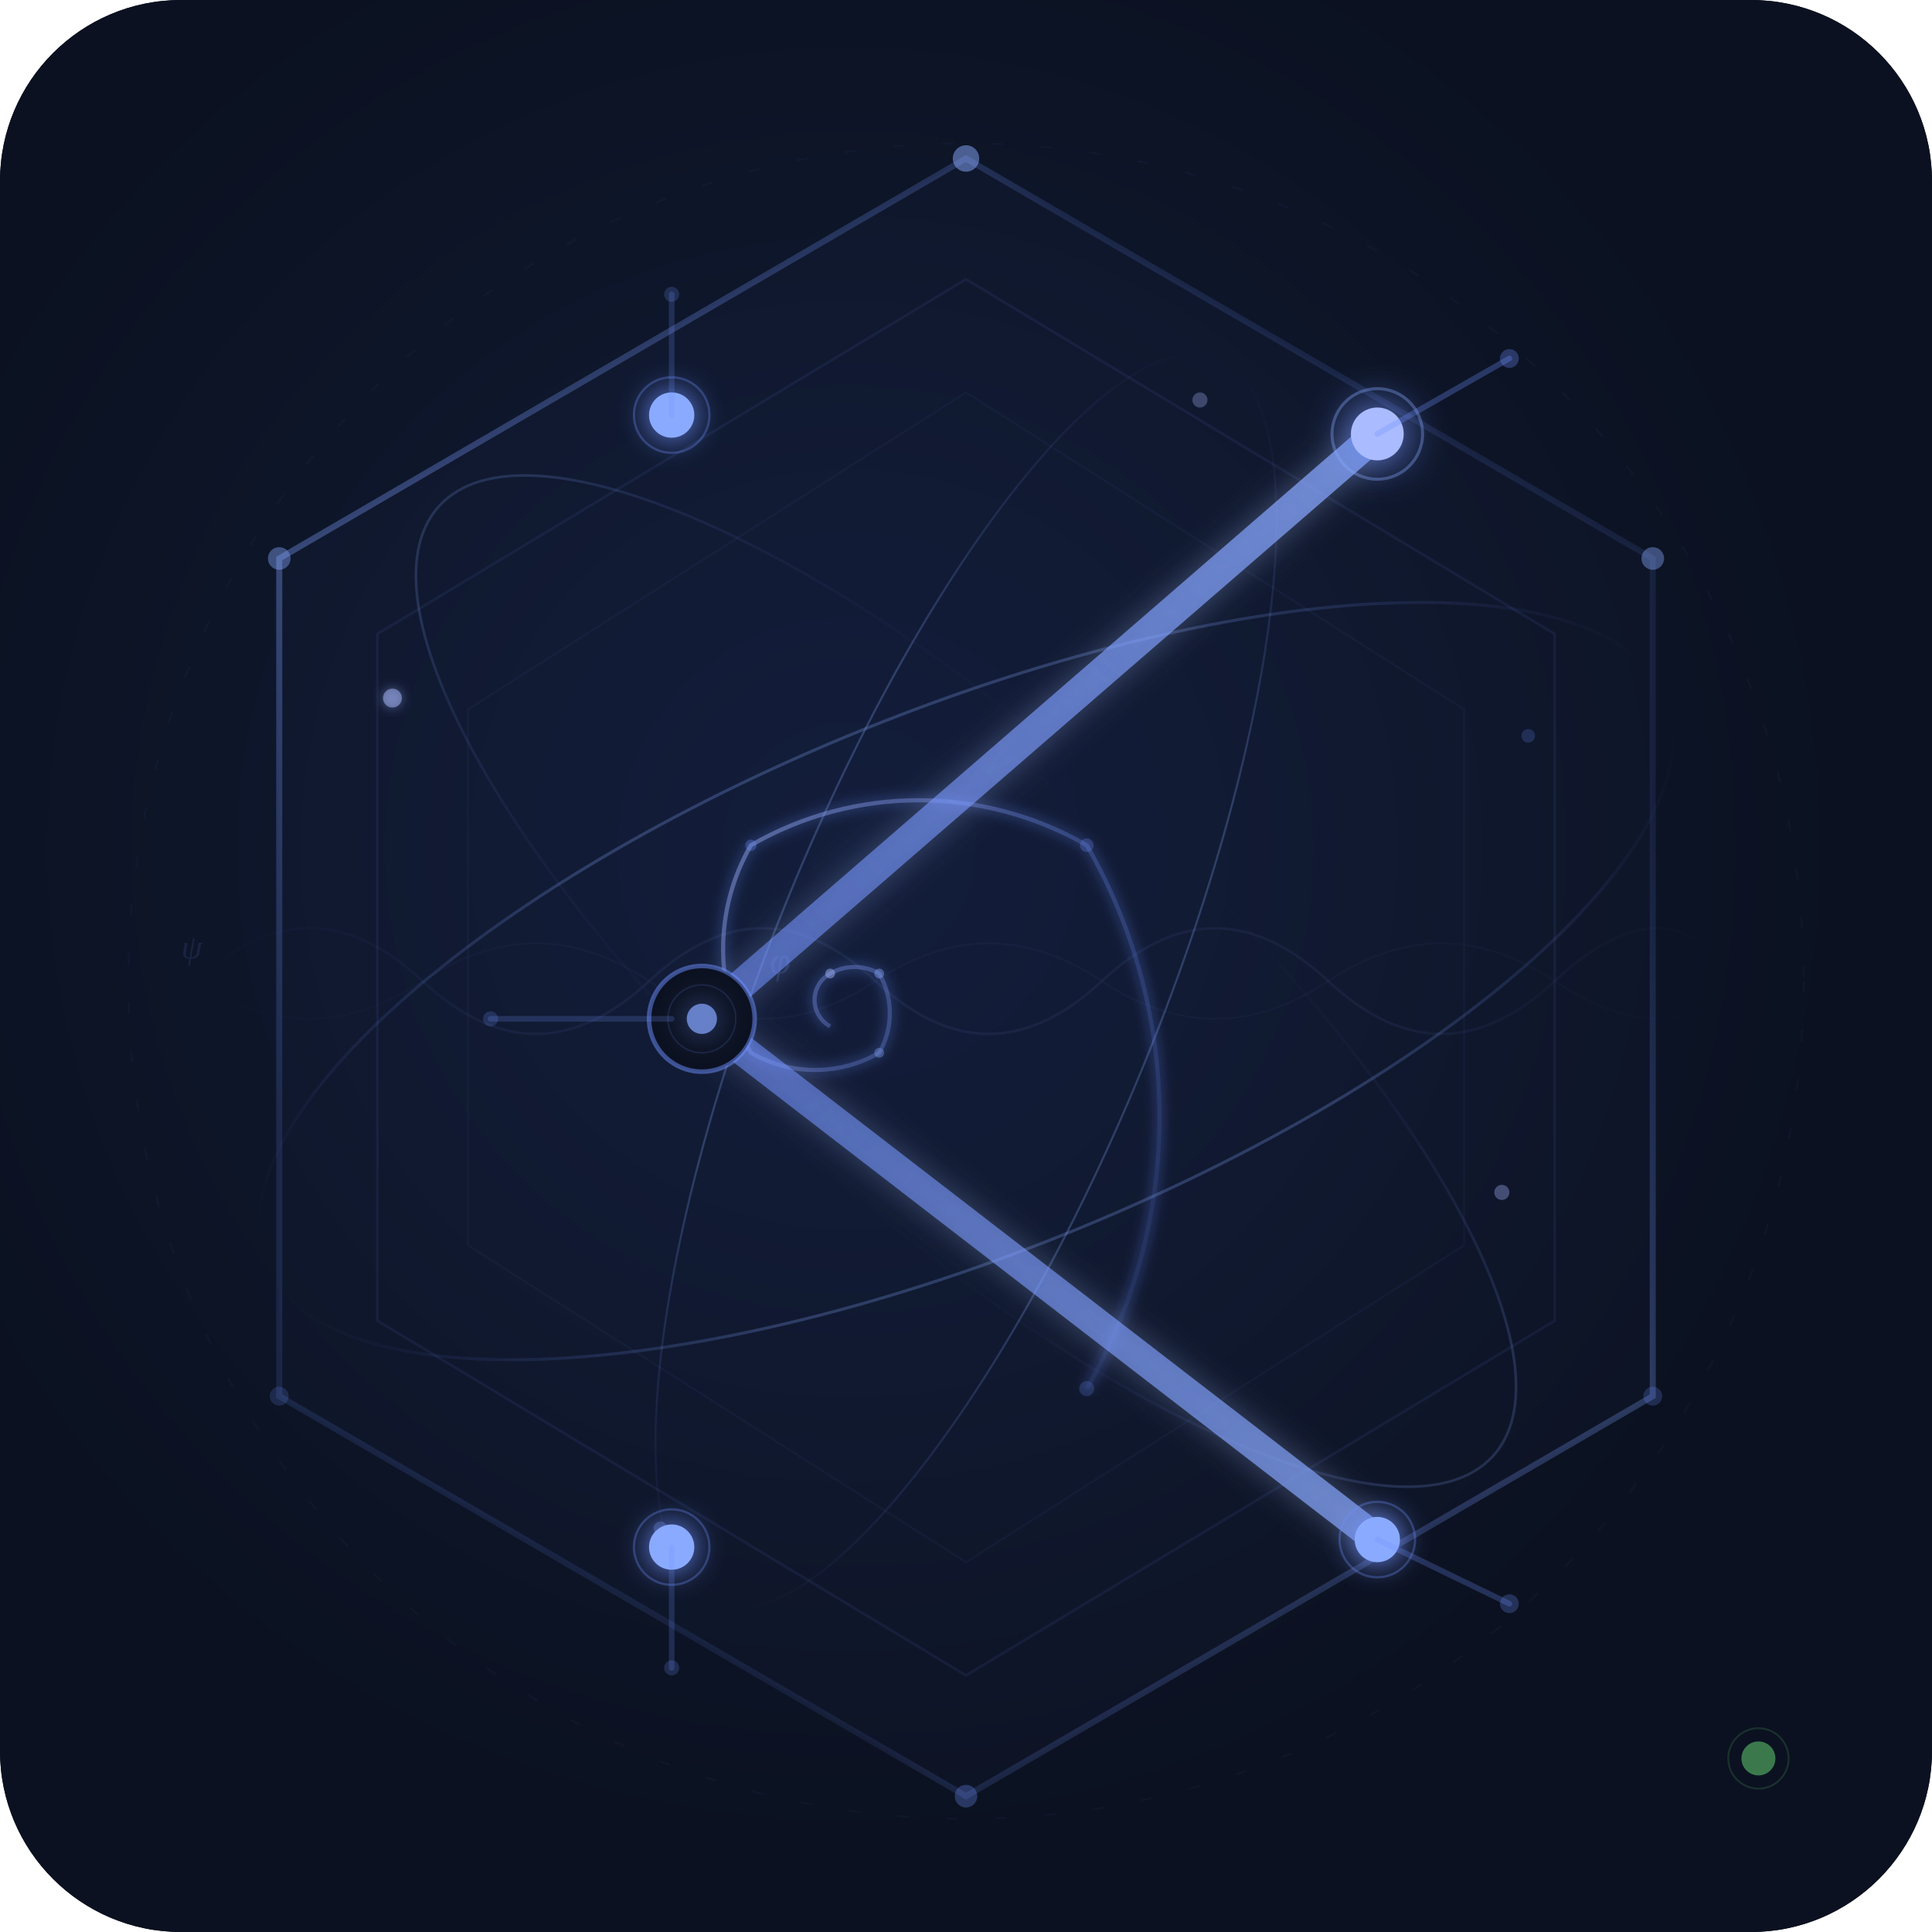
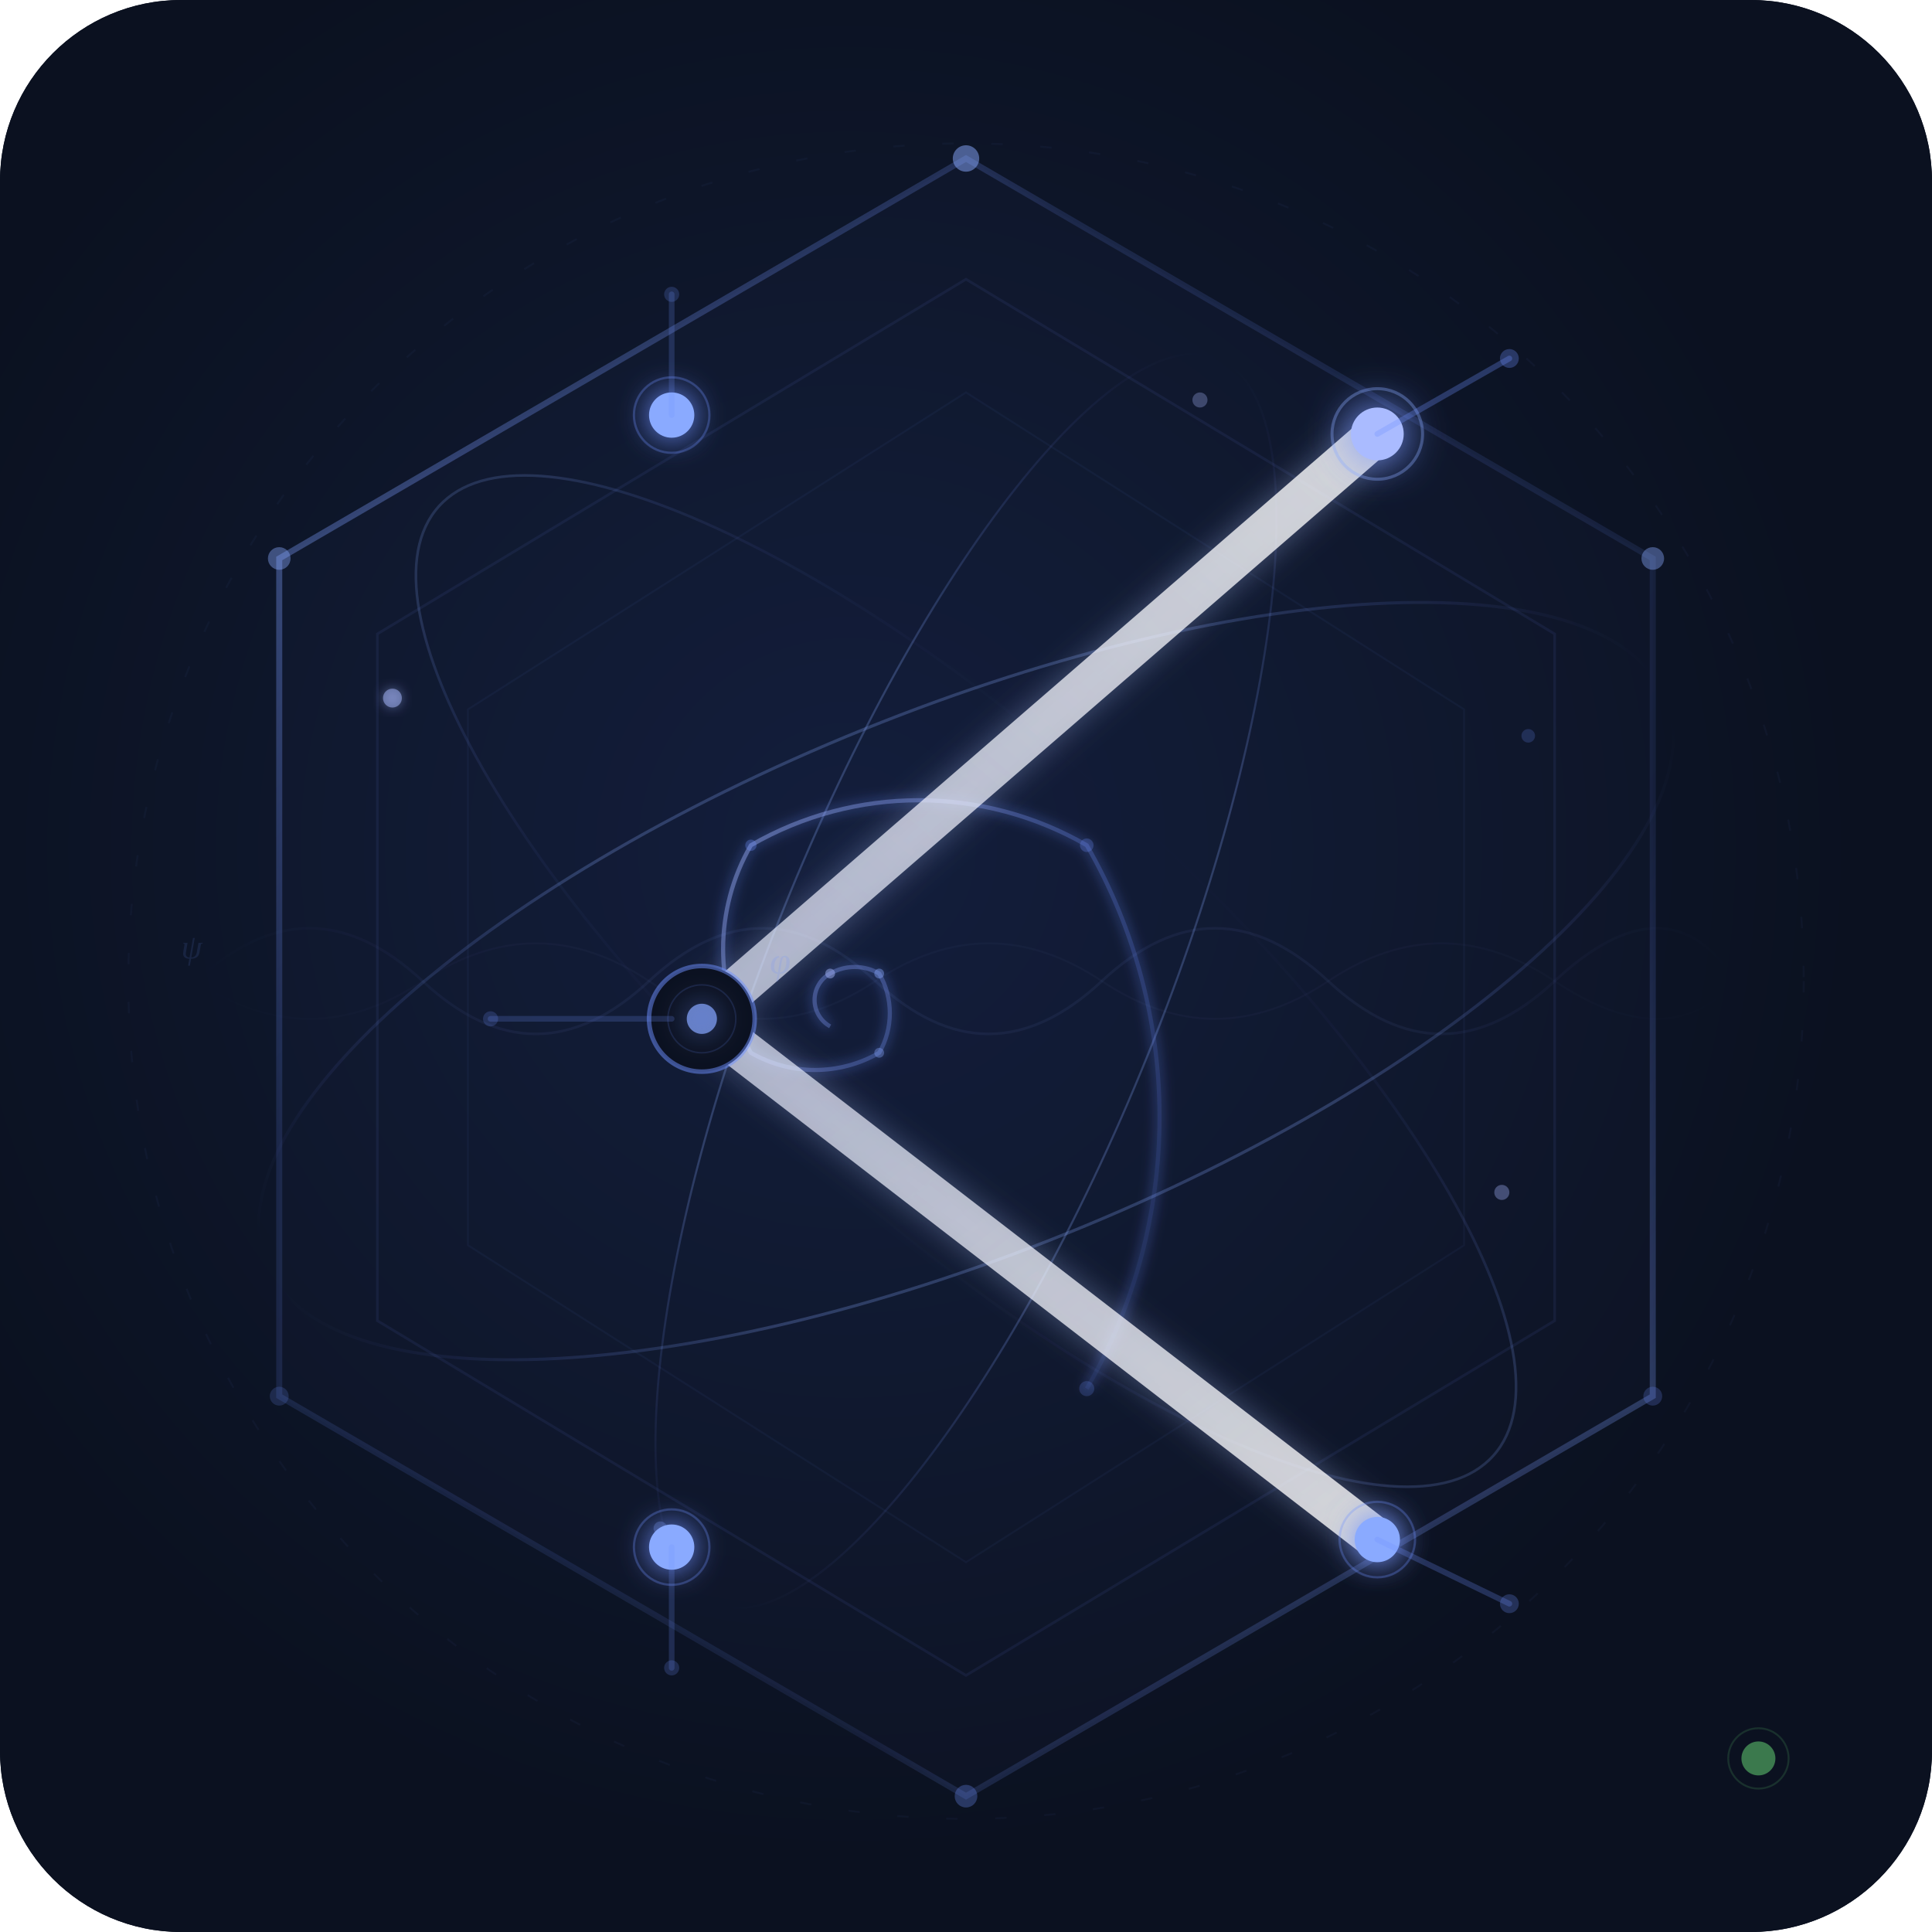
<svg xmlns="http://www.w3.org/2000/svg" viewBox="0 0 512 512" width="512" height="512">
  <defs>
    <linearGradient id="beam" x1="0%" y1="0%" x2="100%" y2="100%">
-       <stop offset="0%" stop-color="#8AAAFF" />
-       <stop offset="50%" stop-color="#6E8FFF" />
-       <stop offset="100%" stop-color="#5577EE" />
+       <stop offset="0%" stop-color="#ffffff" />
+       <stop offset="50%" stop-color="#f0f0ff" />
+       <stop offset="100%" stop-color="#e0e4ff" />
    </linearGradient>
    <linearGradient id="beamV" x1="0%" y1="0%" x2="0%" y2="100%">
-       <stop offset="0%" stop-color="#8AAAFF" stop-opacity="0.9" />
-       <stop offset="100%" stop-color="#6E8FFF" stop-opacity="0.7" />
+       <stop offset="0%" stop-color="#ffffff" stop-opacity="0.95" />
+       <stop offset="100%" stop-color="#e8ecff" stop-opacity="0.85" />
    </linearGradient>
    <linearGradient id="beamDiag1" x1="0%" y1="100%" x2="100%" y2="0%">
-       <stop offset="0%" stop-color="#6E8FFF" stop-opacity="0.65" />
-       <stop offset="100%" stop-color="#8AAAFF" stop-opacity="0.9" />
+       <stop offset="0%" stop-color="#e8ecff" stop-opacity="0.8" />
+       <stop offset="100%" stop-color="#ffffff" stop-opacity="0.95" />
    </linearGradient>
    <linearGradient id="beamDiag2" x1="0%" y1="0%" x2="100%" y2="100%">
-       <stop offset="0%" stop-color="#6E8FFF" stop-opacity="0.65" />
-       <stop offset="100%" stop-color="#8AAAFF" stop-opacity="0.85" />
+       <stop offset="0%" stop-color="#e8ecff" stop-opacity="0.8" />
+       <stop offset="100%" stop-color="#ffffff" stop-opacity="0.95" />
    </linearGradient>
    <linearGradient id="fieldS" x1="0%" y1="0%" x2="100%" y2="100%">
      <stop offset="0%" stop-color="#8AAAFF" stop-opacity="0.5" />
      <stop offset="30%" stop-color="#6E8FFF" stop-opacity="0.15" />
      <stop offset="70%" stop-color="#6E8FFF" stop-opacity="0.1" />
      <stop offset="100%" stop-color="#8AAAFF" stop-opacity="0.4" />
    </linearGradient>
    <linearGradient id="spiralG" x1="0%" y1="0%" x2="100%" y2="100%">
      <stop offset="0%" stop-color="#AABBFF" stop-opacity="0.45" />
      <stop offset="50%" stop-color="#6E8FFF" stop-opacity="0.22" />
      <stop offset="100%" stop-color="#5577EE" stop-opacity="0.06" />
    </linearGradient>
    <linearGradient id="orbG" x1="0%" y1="0%" x2="100%" y2="0%">
      <stop offset="0%" stop-color="#6E8FFF" stop-opacity="0" />
      <stop offset="30%" stop-color="#8AAAFF" stop-opacity="0.25" />
      <stop offset="70%" stop-color="#8AAAFF" stop-opacity="0.25" />
      <stop offset="100%" stop-color="#6E8FFF" stop-opacity="0" />
    </linearGradient>
    <linearGradient id="orbG2" x1="0%" y1="0%" x2="0%" y2="100%">
      <stop offset="0%" stop-color="#6E8FFF" stop-opacity="0" />
      <stop offset="30%" stop-color="#8AAAFF" stop-opacity="0.18" />
      <stop offset="70%" stop-color="#8AAAFF" stop-opacity="0.18" />
      <stop offset="100%" stop-color="#6E8FFF" stop-opacity="0" />
    </linearGradient>
    <linearGradient id="waveG" x1="0%" y1="0%" x2="100%" y2="0%">
      <stop offset="0%" stop-color="#6E8FFF" stop-opacity="0" />
      <stop offset="20%" stop-color="#8AAAFF" stop-opacity="0.18" />
      <stop offset="80%" stop-color="#8AAAFF" stop-opacity="0.18" />
      <stop offset="100%" stop-color="#6E8FFF" stop-opacity="0" />
    </linearGradient>
    <filter id="beamGlow" x="-30%" y="-30%" width="160%" height="160%">
      <feGaussianBlur in="SourceGraphic" stdDeviation="4" result="b" />
      <feColorMatrix in="b" type="matrix" values="0 0 0 0 0.43  0 0 0 0 0.56  0 0 0 0 1  0 0 0 0.45 0" result="gb" />
      <feMerge>
        <feMergeNode in="gb" />
        <feMergeNode in="SourceGraphic" />
      </feMerge>
    </filter>
    <filter id="nGlow" x="-150%" y="-150%" width="400%" height="400%">
      <feGaussianBlur in="SourceGraphic" stdDeviation="4" />
    </filter>
    <filter id="qBlur" x="-50%" y="-50%" width="200%" height="200%">
      <feGaussianBlur in="SourceGraphic" stdDeviation="1.5" />
    </filter>
    <filter id="hotG" x="-200%" y="-200%" width="500%" height="500%">
      <feGaussianBlur in="SourceGraphic" stdDeviation="6" />
    </filter>
  </defs>
  <rect width="512" height="512" fill="#0B1120" rx="48" />
  <radialGradient id="amb" cx="44%" cy="44%" r="52%">
    <stop offset="0%" stop-color="#111d38" />
    <stop offset="100%" stop-color="#0B1120" />
  </radialGradient>
  <rect width="512" height="512" fill="url(#amb)" rx="48" />
  <ellipse cx="256" cy="260" rx="200" ry="72" fill="none" stroke="url(#orbG)" stroke-width="0.8" transform="rotate(-22 256 260)" />
  <ellipse cx="256" cy="260" rx="188" ry="62" fill="none" stroke="url(#orbG2)" stroke-width="0.7" transform="rotate(42 256 260)" />
  <ellipse cx="256" cy="260" rx="178" ry="52" fill="none" stroke="url(#orbG)" stroke-width="0.55" transform="rotate(-68 256 260)" />
  <circle cx="104" cy="185" r="2.5" fill="#AABBFF" opacity="0.45" filter="url(#qBlur)" />
  <circle cx="104" cy="185" r="2.5" fill="#AABBFF" opacity="0.5" />
  <circle cx="398" cy="316" r="2" fill="#AABBFF" opacity="0.35" />
  <circle cx="318" cy="106" r="2" fill="#AABBFF" opacity="0.3" />
  <circle cx="175" cy="405" r="1.8" fill="#8AAAFF" opacity="0.25" />
  <circle cx="405" cy="195" r="1.8" fill="#6E8FFF" opacity="0.2" />
  <path d="M 52,260 Q 82,232 112,260 T 172,260 T 232,260 T 292,260 T 352,260 T 412,260 T 460,260" fill="none" stroke="url(#waveG)" stroke-width="0.7" opacity="0.35" />
  <path d="M 52,260 Q 82,280 112,260 T 172,260 T 232,260 T 292,260 T 352,260 T 412,260 T 460,260" fill="none" stroke="url(#waveG)" stroke-width="0.5" opacity="0.18" />
  <g opacity="0.32">
    <path d="M 220,272 A 8,8 0 0,1 220,258 A 13,13 0 0,1 233,258 A 21,21 0 0,1 233,279 A 34,34 0 0,1 199,279 A 55,55 0 0,1 199,224 A 89,89 0 0,1 288,224 A 144,144 0 0,1 288,368" fill="none" stroke="#6E8FFF" stroke-width="2" filter="url(#qBlur)" />
  </g>
  <path d="M 220,272 A 8,8 0 0,1 220,258 A 13,13 0 0,1 233,258 A 21,21 0 0,1 233,279 A 34,34 0 0,1 199,279 A 55,55 0 0,1 199,224 A 89,89 0 0,1 288,224 A 144,144 0 0,1 288,368" fill="none" stroke="url(#spiralG)" stroke-width="1.1" />
  <circle cx="220" cy="258" r="1.3" fill="#AABBFF" opacity="0.45" />
  <circle cx="233" cy="258" r="1.3" fill="#8AAAFF" opacity="0.4" />
  <circle cx="233" cy="279" r="1.3" fill="#8AAAFF" opacity="0.35" />
  <circle cx="199" cy="224" r="1.5" fill="#6E8FFF" opacity="0.3" />
  <circle cx="288" cy="224" r="1.8" fill="#6E8FFF" opacity="0.25" />
  <circle cx="288" cy="368" r="2" fill="#6E8FFF" opacity="0.2" />
  <polygon points="256,42 438,148 438,370 256,476 74,370 74,148" fill="#6E8FFF" fill-opacity="0.02" stroke="url(#fieldS)" stroke-width="1.6" />
  <polygon points="256,74 412,168 412,350 256,444 100,350 100,168" fill="none" stroke="#6E8FFF" stroke-width="0.7" opacity="0.08" />
  <polygon points="256,104 388,188 388,330 256,414 124,330 124,188" fill="none" stroke="#6E8FFF" stroke-width="0.5" opacity="0.05" />
  <circle cx="256" cy="260" r="222" fill="none" stroke="#6E8FFF" stroke-width="0.5" stroke-dasharray="3 10" opacity="0.04" />
  <circle cx="256" cy="42" r="3.5" fill="#8AAAFF" opacity="0.5" />
  <circle cx="438" cy="148" r="3" fill="#8AAAFF" opacity="0.4" />
  <circle cx="438" cy="370" r="2.5" fill="#6E8FFF" opacity="0.22" />
  <circle cx="256" cy="476" r="3" fill="#6E8FFF" opacity="0.3" />
  <circle cx="74" cy="370" r="2.5" fill="#6E8FFF" opacity="0.18" />
  <circle cx="74" cy="148" r="3" fill="#8AAAFF" opacity="0.4" />
  <g filter="url(#beamGlow)" opacity="0.85">
-     <line x1="178" y1="110" x2="178" y2="410" stroke="url(#beamV)" stroke-width="8" stroke-linecap="round" />
-     <line x1="186" y1="270" x2="365" y2="115" stroke="url(#beamDiag1)" stroke-width="8" stroke-linecap="round" />
-     <line x1="186" y1="270" x2="365" y2="408" stroke="url(#beamDiag2)" stroke-width="8" stroke-linecap="round" />
+     <line x1="178" y1="110" x2="178" y2="410" stroke="url(#beamV)" stroke-width="11" stroke-linecap="round" />
+     <line x1="186" y1="270" x2="365" y2="115" stroke="url(#beamDiag1)" stroke-width="11" stroke-linecap="round" />
+     <line x1="186" y1="270" x2="365" y2="408" stroke="url(#beamDiag2)" stroke-width="11" stroke-linecap="round" />
  </g>
  <circle cx="178" cy="110" r="6" fill="#6E8FFF" filter="url(#nGlow)" />
  <circle cx="178" cy="110" r="6" fill="#8AAAFF" />
  <circle cx="178" cy="110" r="10" fill="none" stroke="#6E8FFF" stroke-width="0.6" opacity="0.3" />
  <circle cx="178" cy="410" r="6" fill="#6E8FFF" filter="url(#nGlow)" />
  <circle cx="178" cy="410" r="6" fill="#8AAAFF" />
  <circle cx="178" cy="410" r="10" fill="none" stroke="#6E8FFF" stroke-width="0.6" opacity="0.3" />
  <circle cx="365" cy="115" r="7" fill="#6E8FFF" filter="url(#hotG)" />
  <circle cx="365" cy="115" r="7" fill="#AABBFF" />
  <circle cx="365" cy="115" r="12" fill="none" stroke="#8AAAFF" stroke-width="0.8" opacity="0.35" />
  <circle cx="365" cy="408" r="6" fill="#6E8FFF" filter="url(#nGlow)" />
  <circle cx="365" cy="408" r="6" fill="#8AAAFF" />
  <circle cx="365" cy="408" r="10" fill="none" stroke="#6E8FFF" stroke-width="0.6" opacity="0.3" />
  <circle cx="186" cy="270" r="14" fill="#0B1120" />
  <circle cx="186" cy="270" r="14" fill="none" stroke="#6E8FFF" stroke-width="1.2" opacity="0.5" />
  <circle cx="186" cy="270" r="9" fill="none" stroke="#6E8FFF" stroke-width="0.4" opacity="0.15" />
  <circle cx="186" cy="270" r="4" fill="#8AAAFF" opacity="0.7" />
  <circle cx="186" cy="270" r="4" fill="#6E8FFF" filter="url(#nGlow)" opacity="0.5" />
  <line x1="365" y1="115" x2="400" y2="95" stroke="#6E8FFF" stroke-width="1.5" stroke-linecap="round" opacity="0.3" />
  <circle cx="400" cy="95" r="2.5" fill="#6E8FFF" opacity="0.3" />
  <line x1="365" y1="408" x2="400" y2="425" stroke="#6E8FFF" stroke-width="1.5" stroke-linecap="round" opacity="0.25" />
  <circle cx="400" cy="425" r="2.5" fill="#6E8FFF" opacity="0.25" />
  <line x1="178" y1="110" x2="178" y2="78" stroke="#6E8FFF" stroke-width="1.5" stroke-linecap="round" opacity="0.2" />
  <circle cx="178" cy="78" r="2" fill="#6E8FFF" opacity="0.2" />
  <line x1="178" y1="410" x2="178" y2="442" stroke="#6E8FFF" stroke-width="1.5" stroke-linecap="round" opacity="0.2" />
  <circle cx="178" cy="442" r="2" fill="#6E8FFF" opacity="0.2" />
  <line x1="178" y1="270" x2="130" y2="270" stroke="#6E8FFF" stroke-width="1.5" stroke-linecap="round" opacity="0.2" />
  <circle cx="130" cy="270" r="2" fill="#6E8FFF" opacity="0.2" />
  <text x="204" y="258" font-family="Georgia, 'Times New Roman', serif" font-style="italic" font-size="10" fill="#6E8FFF" opacity="0.18">φ</text>
  <text x="48" y="254" font-family="Georgia, 'Times New Roman', serif" font-style="italic" font-size="9" fill="#6E8FFF" opacity="0.12">ψ</text>
  <circle cx="466" cy="466" r="4.5" fill="#5BBE6A" opacity="0.6" />
  <circle cx="466" cy="466" r="8" fill="none" stroke="#5BBE6A" stroke-width="0.5" opacity="0.18" />
</svg>
